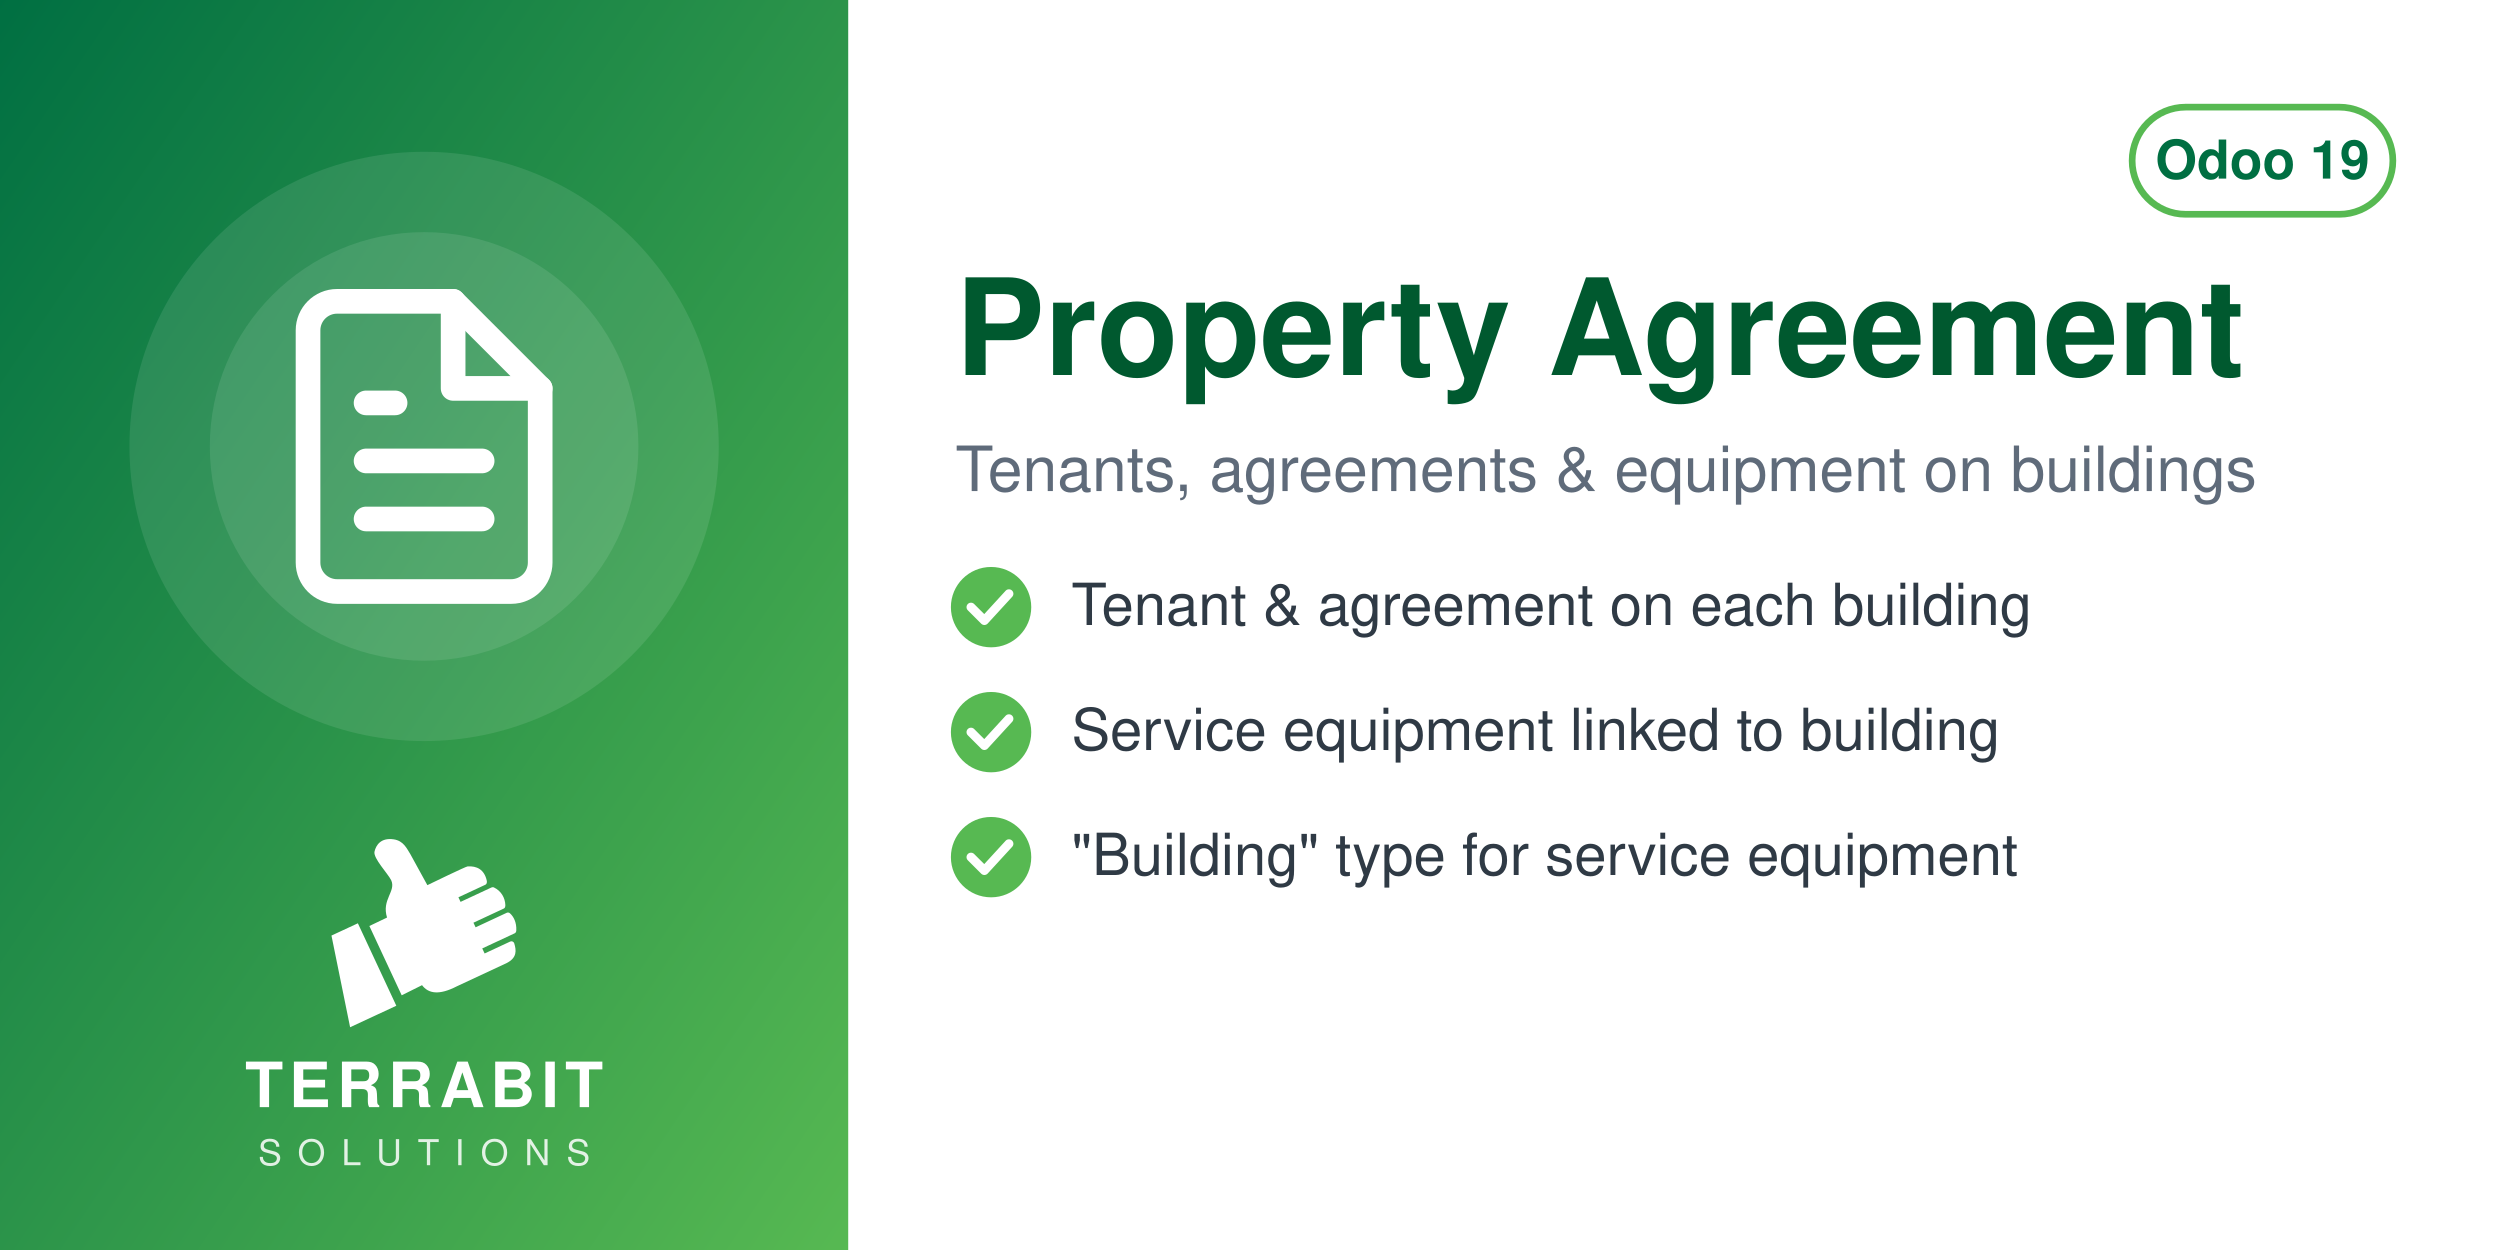
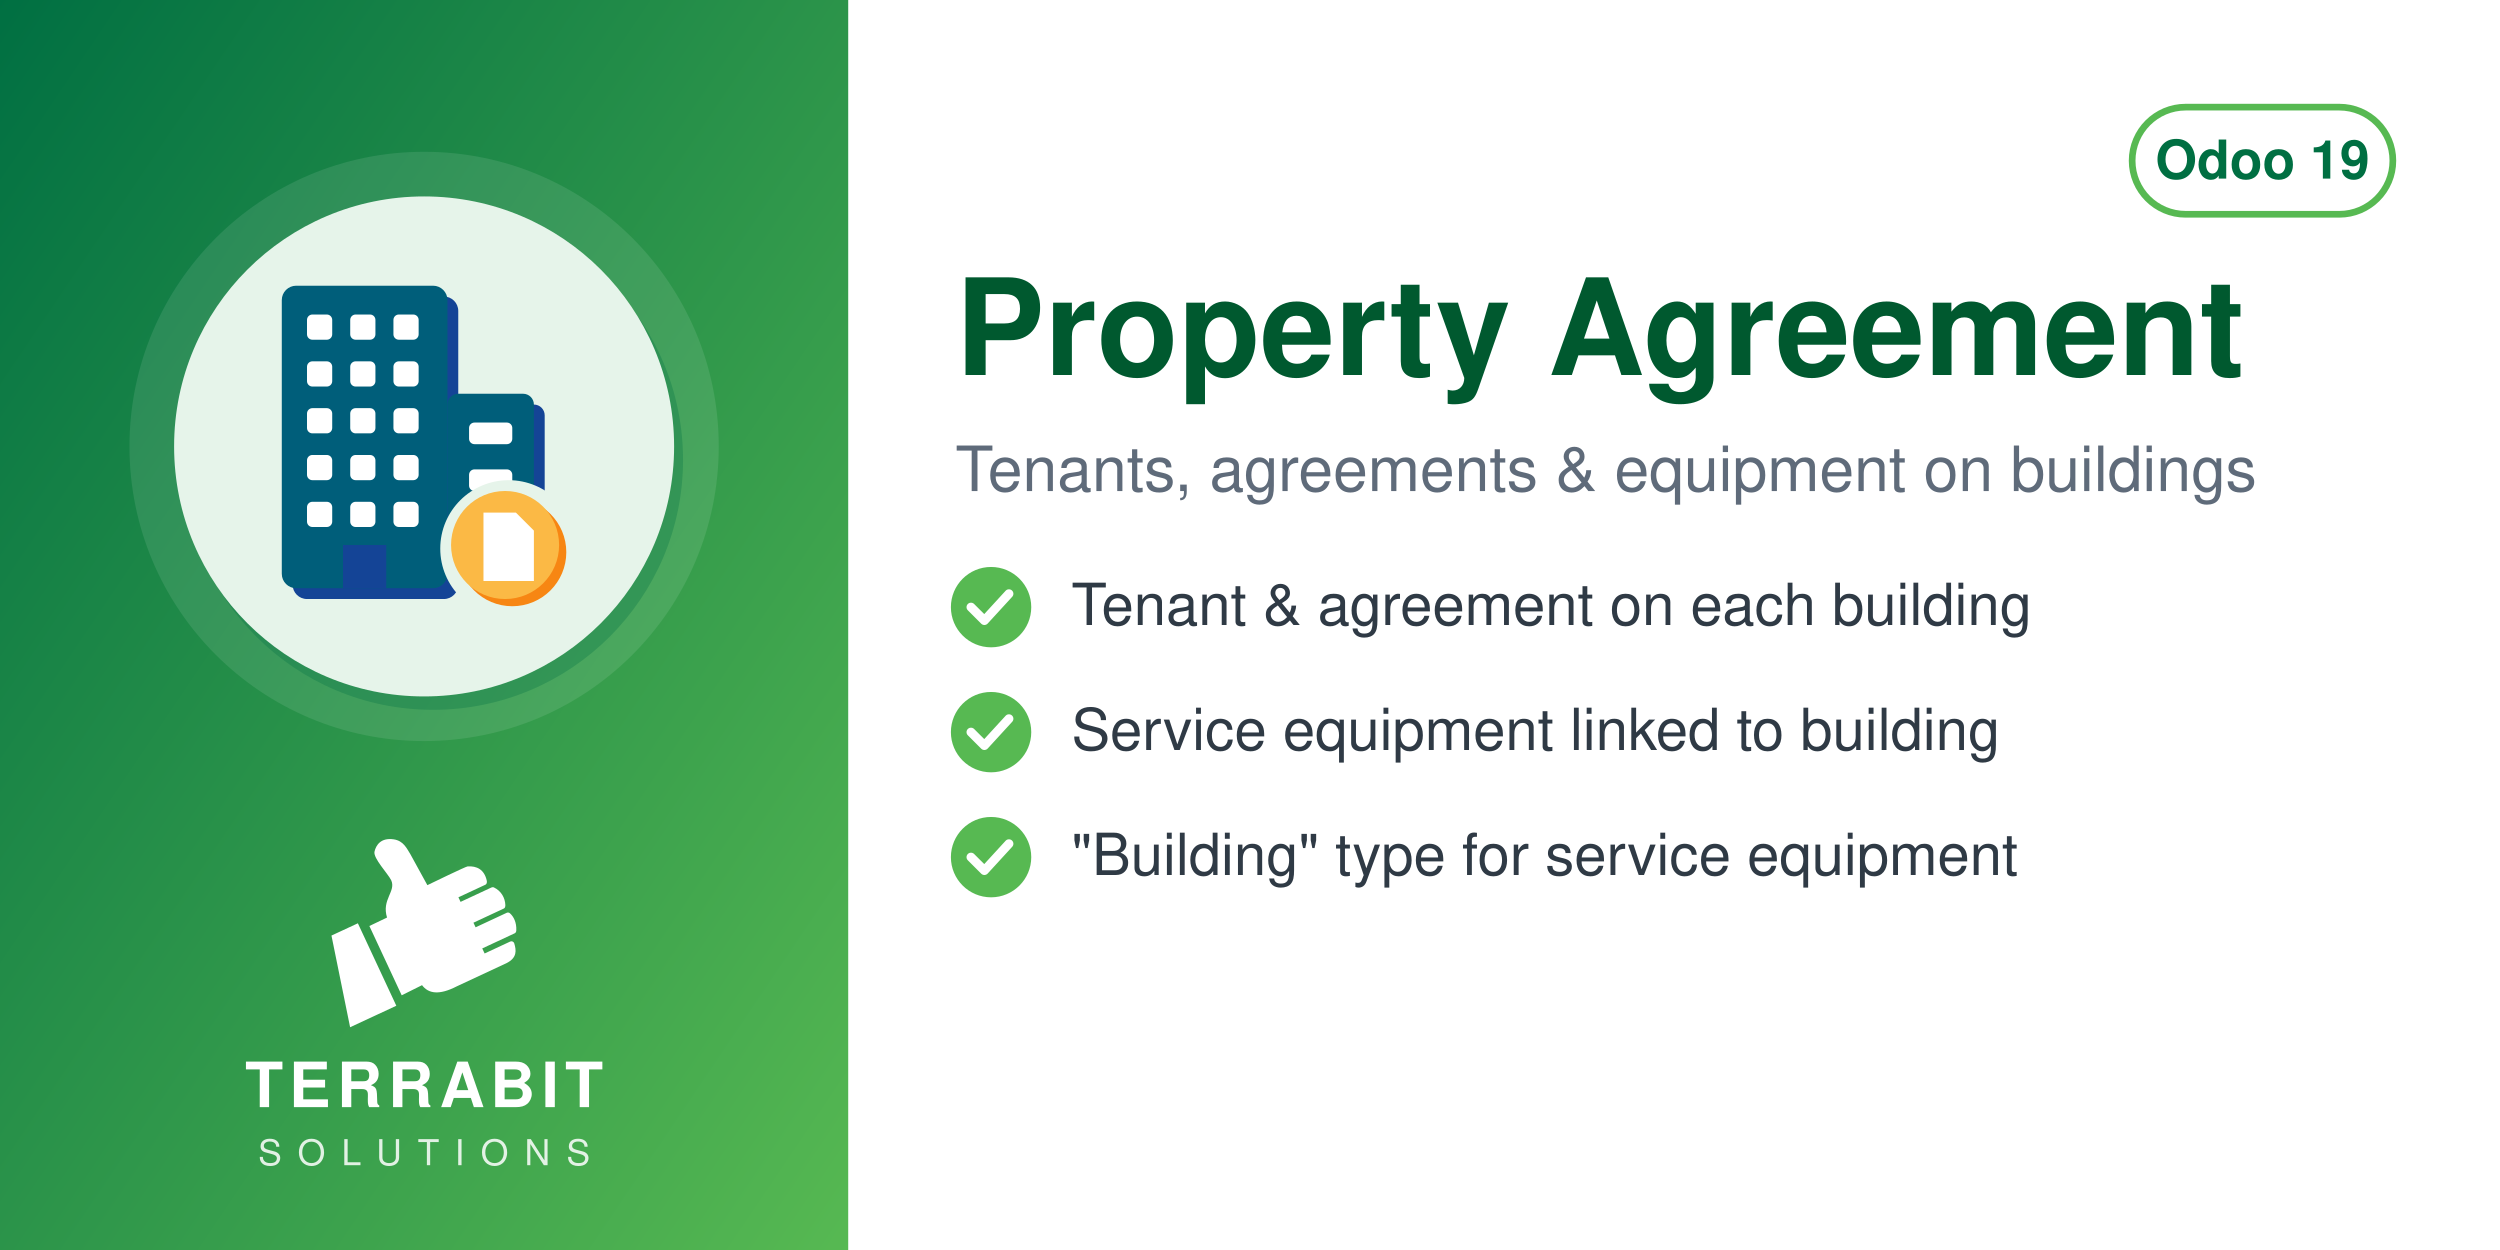
<svg xmlns="http://www.w3.org/2000/svg" width="560" height="280" viewBox="0 0 560 280">
  <defs>
    <linearGradient id="g" x1="0" y1="0" x2="1" y2="1">
      <stop offset="0" stop-color="#006F42" />
      <stop offset="1" stop-color="#57B952" />
    </linearGradient>
  </defs>
  <rect width="560" height="280" fill="#FFFFFF" />
  <rect width="190" height="280" fill="url(#g)" />
  <circle cx="95.0" cy="100" r="66" fill="white" opacity="0.10" />
-   <circle cx="95.0" cy="100" r="48" fill="white" opacity="0.10" />
-   <svg x="56.0" y="61.0" width="78" height="78" viewBox="0 0 24 24">
-     <g fill="none" stroke="white" stroke-width="1.7" stroke-linecap="round" stroke-linejoin="round">
-       <path d="M14 2H6a2 2 0 0 0-2 2v16a2 2 0 0 0 2 2h12a2 2 0 0 0 2-2V8z" />
-       <path d="M14 2v6h6M8 13h8M8 17h8M8 9h2" />
+   <circle cx="97.0" cy="103" r="56" fill="#006F42" opacity="0.30" />
+   <circle cx="95.0" cy="100" r="56" fill="#E6F4EA" />
+   <svg x="54.0" y="59.0" width="82" height="82" viewBox="0 0 100 100" preserveAspectRatio="xMidYMid meet">
+     <g transform="translate(-2.65,2.16) scale(0.9838)">
+       <defs>
+         <mask id="mi-cut" maskUnits="userSpaceOnUse" x="-20" y="-20" width="140" height="140">
+           <rect x="-20" y="-20" width="140" height="140" fill="#fff" />
+           <circle cx="77" cy="77" r="19" fill="#000" />
+         </mask>
+       </defs>
+       <g mask="url(#mi-cut)">
+         <g transform="translate(3,3)" fill="#144496">
+           <rect x="14" y="4" width="46" height="84" rx="4" />
+           <rect x="60" y="34" width="24" height="54" rx="3" />
+         </g>
+         <g fill="#005E7A">
+           <rect x="14" y="4" width="46" height="84" rx="4" />
+           <rect x="60" y="34" width="24" height="54" rx="3" />
+         </g>
+         <rect x="21" y="12" width="7" height="7" rx="1.5" fill="#FFFFFF" />
+         <rect x="33" y="12" width="7" height="7" rx="1.5" fill="#FFFFFF" />
+         <rect x="45" y="12" width="7" height="7" rx="1.5" fill="#FFFFFF" />
+         <rect x="21" y="25" width="7" height="7" rx="1.5" fill="#FFFFFF" />
+         <rect x="33" y="25" width="7" height="7" rx="1.5" fill="#FFFFFF" />
+         <rect x="45" y="25" width="7" height="7" rx="1.5" fill="#FFFFFF" />
+         <rect x="21" y="38" width="7" height="7" rx="1.5" fill="#FFFFFF" />
+         <rect x="33" y="38" width="7" height="7" rx="1.5" fill="#FFFFFF" />
+         <rect x="45" y="38" width="7" height="7" rx="1.5" fill="#FFFFFF" />
+         <rect x="21" y="51" width="7" height="7" rx="1.5" fill="#FFFFFF" />
+         <rect x="33" y="51" width="7" height="7" rx="1.5" fill="#FFFFFF" />
+         <rect x="45" y="51" width="7" height="7" rx="1.5" fill="#FFFFFF" />
+         <rect x="21" y="64" width="7" height="7" rx="1.5" fill="#FFFFFF" />
+         <rect x="33" y="64" width="7" height="7" rx="1.5" fill="#FFFFFF" />
+         <rect x="45" y="64" width="7" height="7" rx="1.5" fill="#FFFFFF" />
+         <rect x="66" y="42" width="12" height="6" rx="1.5" fill="#FFFFFF" />
+         <rect x="66" y="55" width="12" height="6" rx="1.5" fill="#FFFFFF" />
+         <rect x="66" y="68" width="12" height="6" rx="1.5" fill="#FFFFFF" />
+         <rect x="31" y="76" width="12" height="12" fill="#144496" />
+       </g>
+       <circle cx="78" cy="78" r="15" fill="#F78613" />
+       <circle cx="76" cy="76" r="15" fill="#FBB945" />
+       <path d="M70,67 h9 l5,5 v14 h-14z" fill="#FFFFFF" />
    </g>
  </svg>
  <svg x="72.0" y="186" width="46" height="46" viewBox="4045 2535 3400 3400" preserveAspectRatio="xMidYMid meet">
    <path fill="#FFFFFF" d="M4648.32 4073.59l636.59 1365.17 -765.09 355.96 -308.63 -1517.87 437.13 -203.26zm725.61 1192.32l336.75 -167.88c105.65,140.85 282.69,170.72 576.82,18.8l819.92 -382.33c181.4,-90.13 164.26,-214.57 130.07,-328.43 -4.28,-14.25 -13.68,-24.81 -27.34,-30.7 -13.67,-5.89 -27.61,-5.11 -41.09,1.18l-422.32 196.93 -39.04 -83.72 538.07 -250.91c16.64,-7.76 24.7,-27.69 25.58,-46.04 6.48,-134.33 -44.36,-230.89 -105.84,-285.23 -15.2,-13.44 -35.71,-15.59 -54.12,-7l-513.92 239.64 -35.6 -76.34 506.31 -236.1c17.69,-8.25 22.52,-36.93 21.83,-56.45 -4.1,-117.31 -67.62,-232.74 -187.72,-290.66 -13.94,-6.72 -28.64,-6.36 -42.69,0.19l-511.21 238.38 -35.37 -75.86 448.98 -209.36c20.44,-9.53 25.81,-42.28 21.02,-64.32 -41.02,-189.07 -167.92,-247.8 -318.14,-237.87 -29.39,1.94 -589.86,273.16 -665.95,310.54l-281.84 -513.57c-59.06,-93.13 -112.7,-221.7 -276.47,-245.13 -211.24,-30.22 -291.56,94.38 -316.89,203.13 -25.32,108.75 223.84,365.99 276.05,473.69 85.52,184.27 -161.86,318.11 -68.41,617.99l-292.54 139.94 535.09 1147.51z" />
  </svg>
  <text x="95.0" y="248" text-anchor="middle" font-family="Helvetica,Arial,sans-serif" font-size="14" font-weight="800" letter-spacing="1.4" fill="white">TERRABIT</text>
  <text x="95.0" y="261" text-anchor="middle" font-family="Helvetica,Arial,sans-serif" font-size="8" font-weight="500" letter-spacing="3.6" fill="white" opacity="0.85">SOLUTIONS</text>
  <g>
    <rect x="477.6" y="24" width="58.4" height="24" rx="12" fill="none" stroke="#57B952" stroke-width="1.5" />
    <text x="506.8" y="40" text-anchor="middle" font-family="Helvetica,Arial,sans-serif" font-size="12" font-weight="700" fill="#006F42">Odoo 19</text>
  </g>
  <text x="214" y="84" font-family="Helvetica,Arial,sans-serif" font-size="30" font-weight="700" fill="#00592F">Property Agreement</text>
  <text x="214" y="110" font-family="Helvetica,Arial,sans-serif" font-size="14" fill="#5F6B7A">Tenants, agreements &amp; equipment on buildings</text>
  <circle cx="222" cy="136" r="9" fill="#57B952" />
  <path d="M217.5 136 l3 3 l5.5 -6" fill="none" stroke="white" stroke-width="2" stroke-linecap="round" stroke-linejoin="round" />
  <text x="240" y="140" font-family="Helvetica,Arial,sans-serif" font-size="13" fill="#2F3A45">Tenant &amp; agreement on each building</text>
  <circle cx="222" cy="164" r="9" fill="#57B952" />
  <path d="M217.5 164 l3 3 l5.5 -6" fill="none" stroke="white" stroke-width="2" stroke-linecap="round" stroke-linejoin="round" />
  <text x="240" y="168" font-family="Helvetica,Arial,sans-serif" font-size="13" fill="#2F3A45">Service equipment linked to building</text>
  <circle cx="222" cy="192" r="9" fill="#57B952" />
  <path d="M217.5 192 l3 3 l5.5 -6" fill="none" stroke="white" stroke-width="2" stroke-linecap="round" stroke-linejoin="round" />
  <text x="240" y="196" font-family="Helvetica,Arial,sans-serif" font-size="13" fill="#2F3A45">"Building" type for service equipment</text>
</svg>
